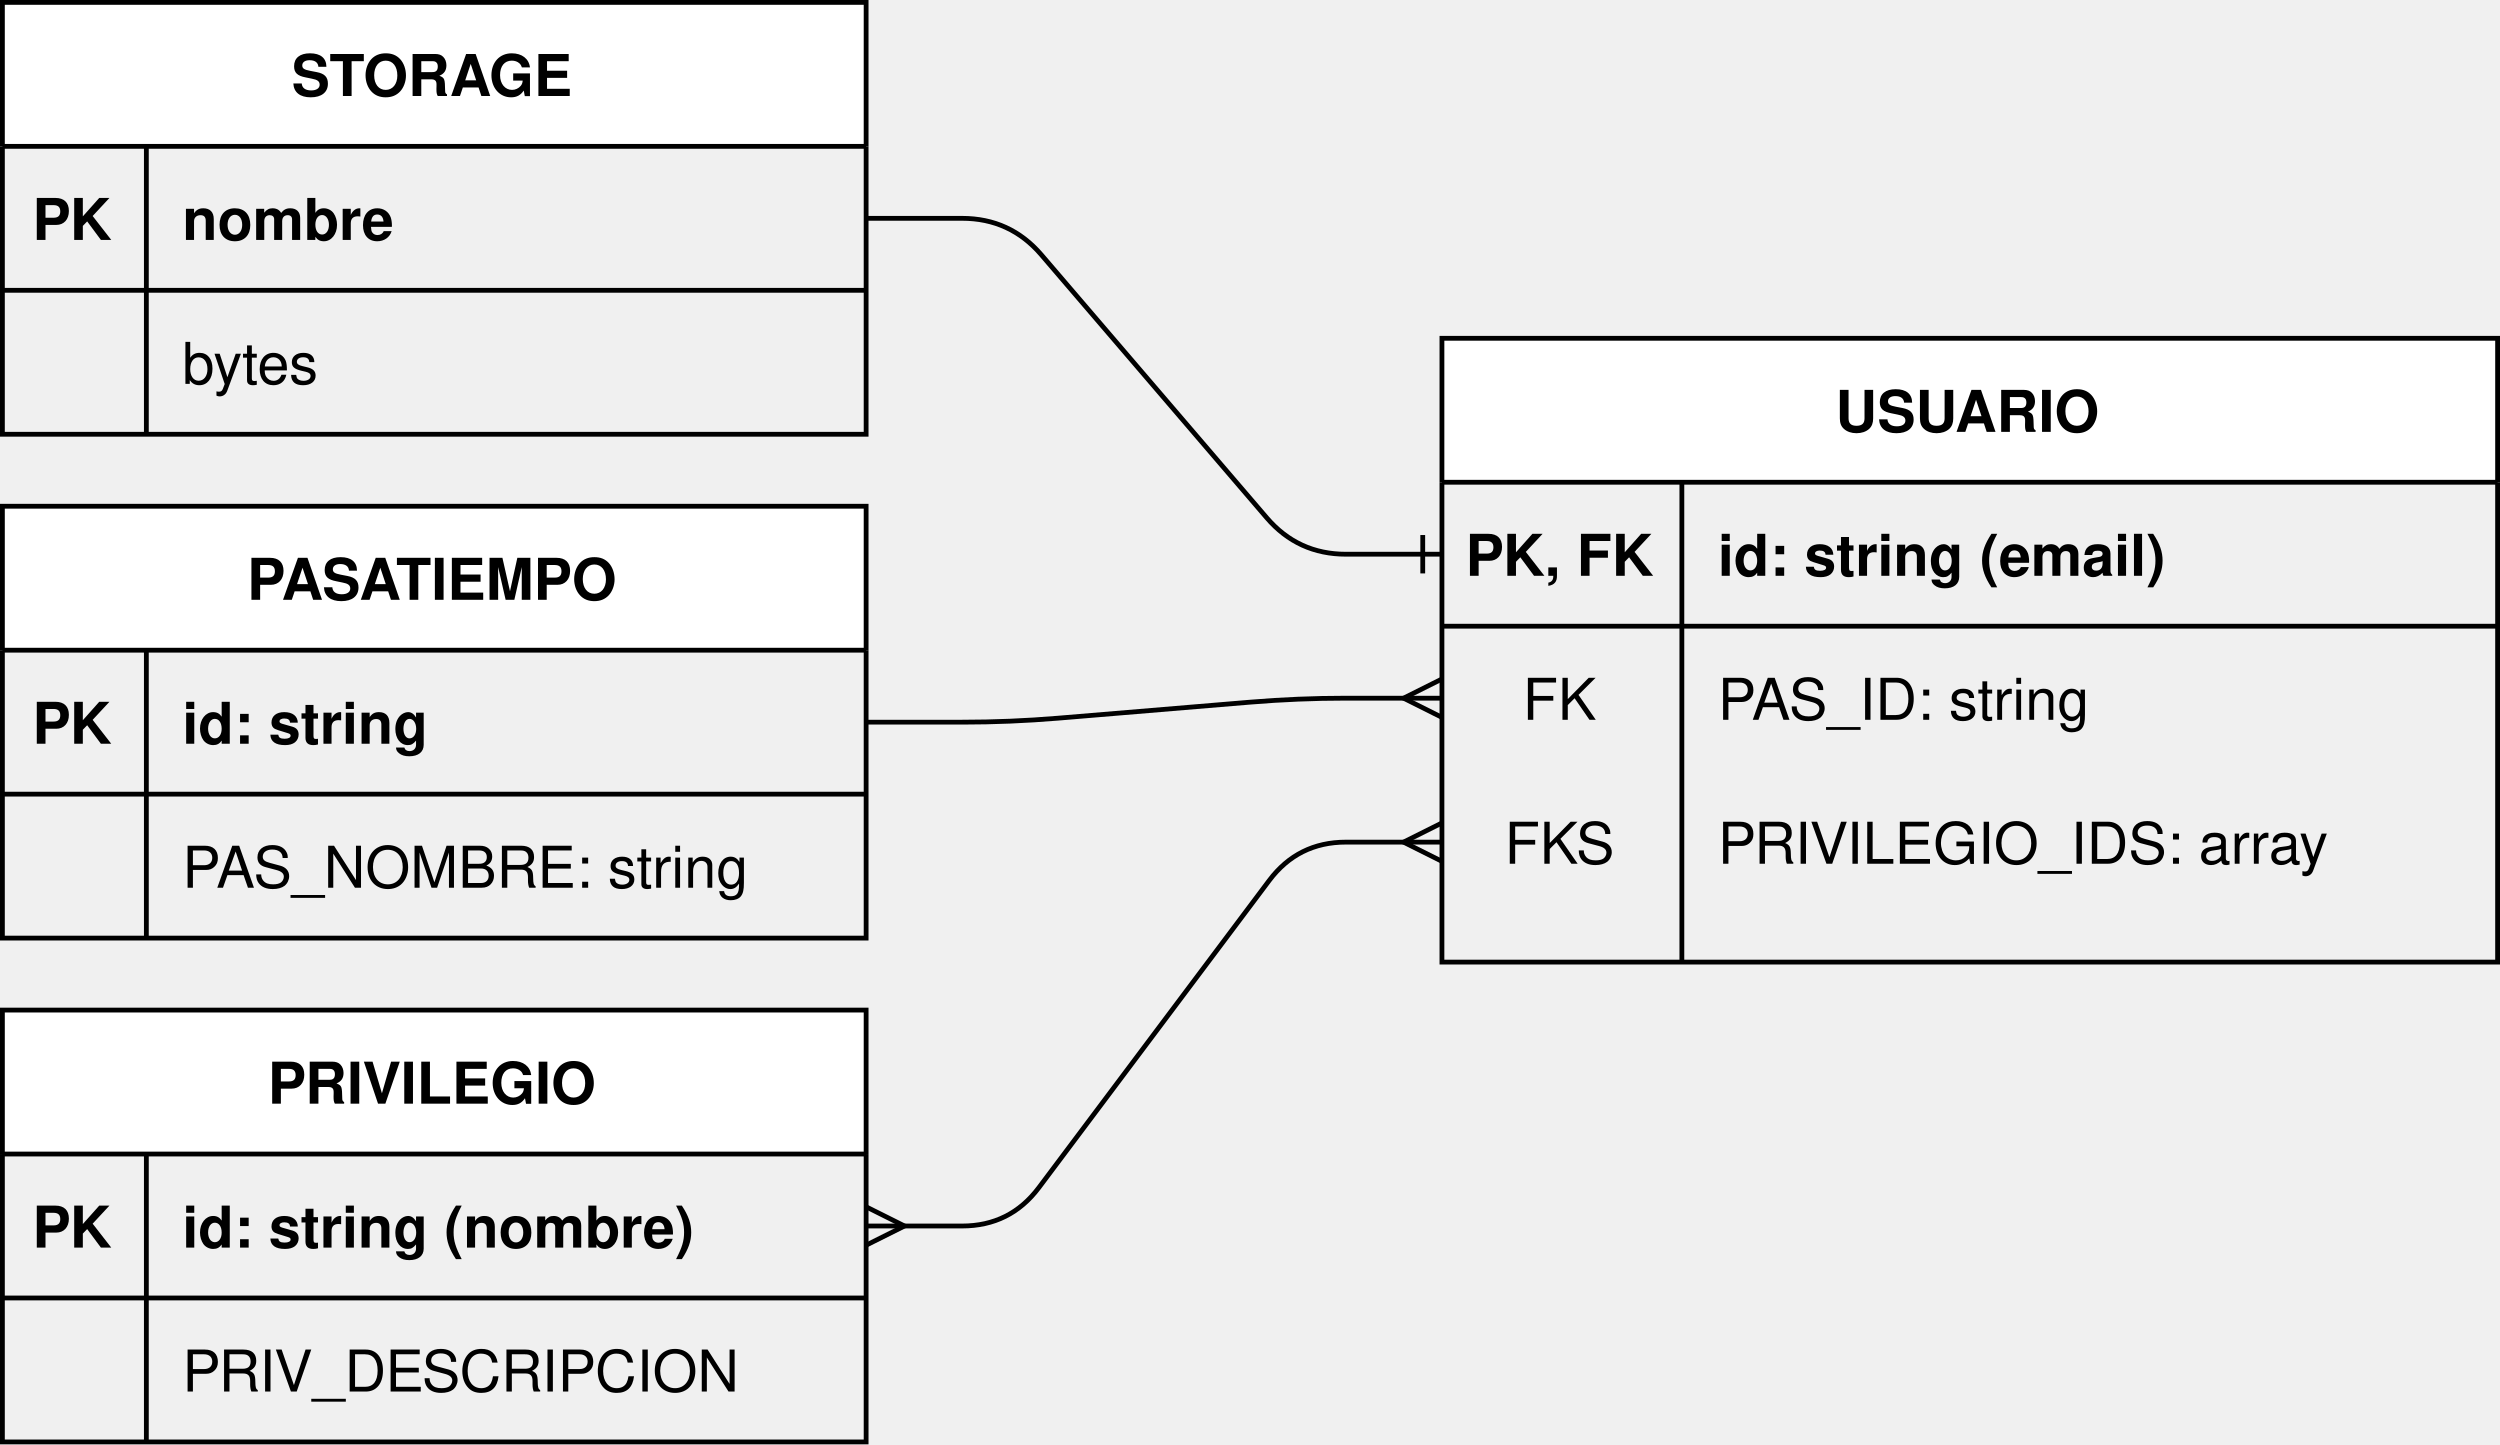
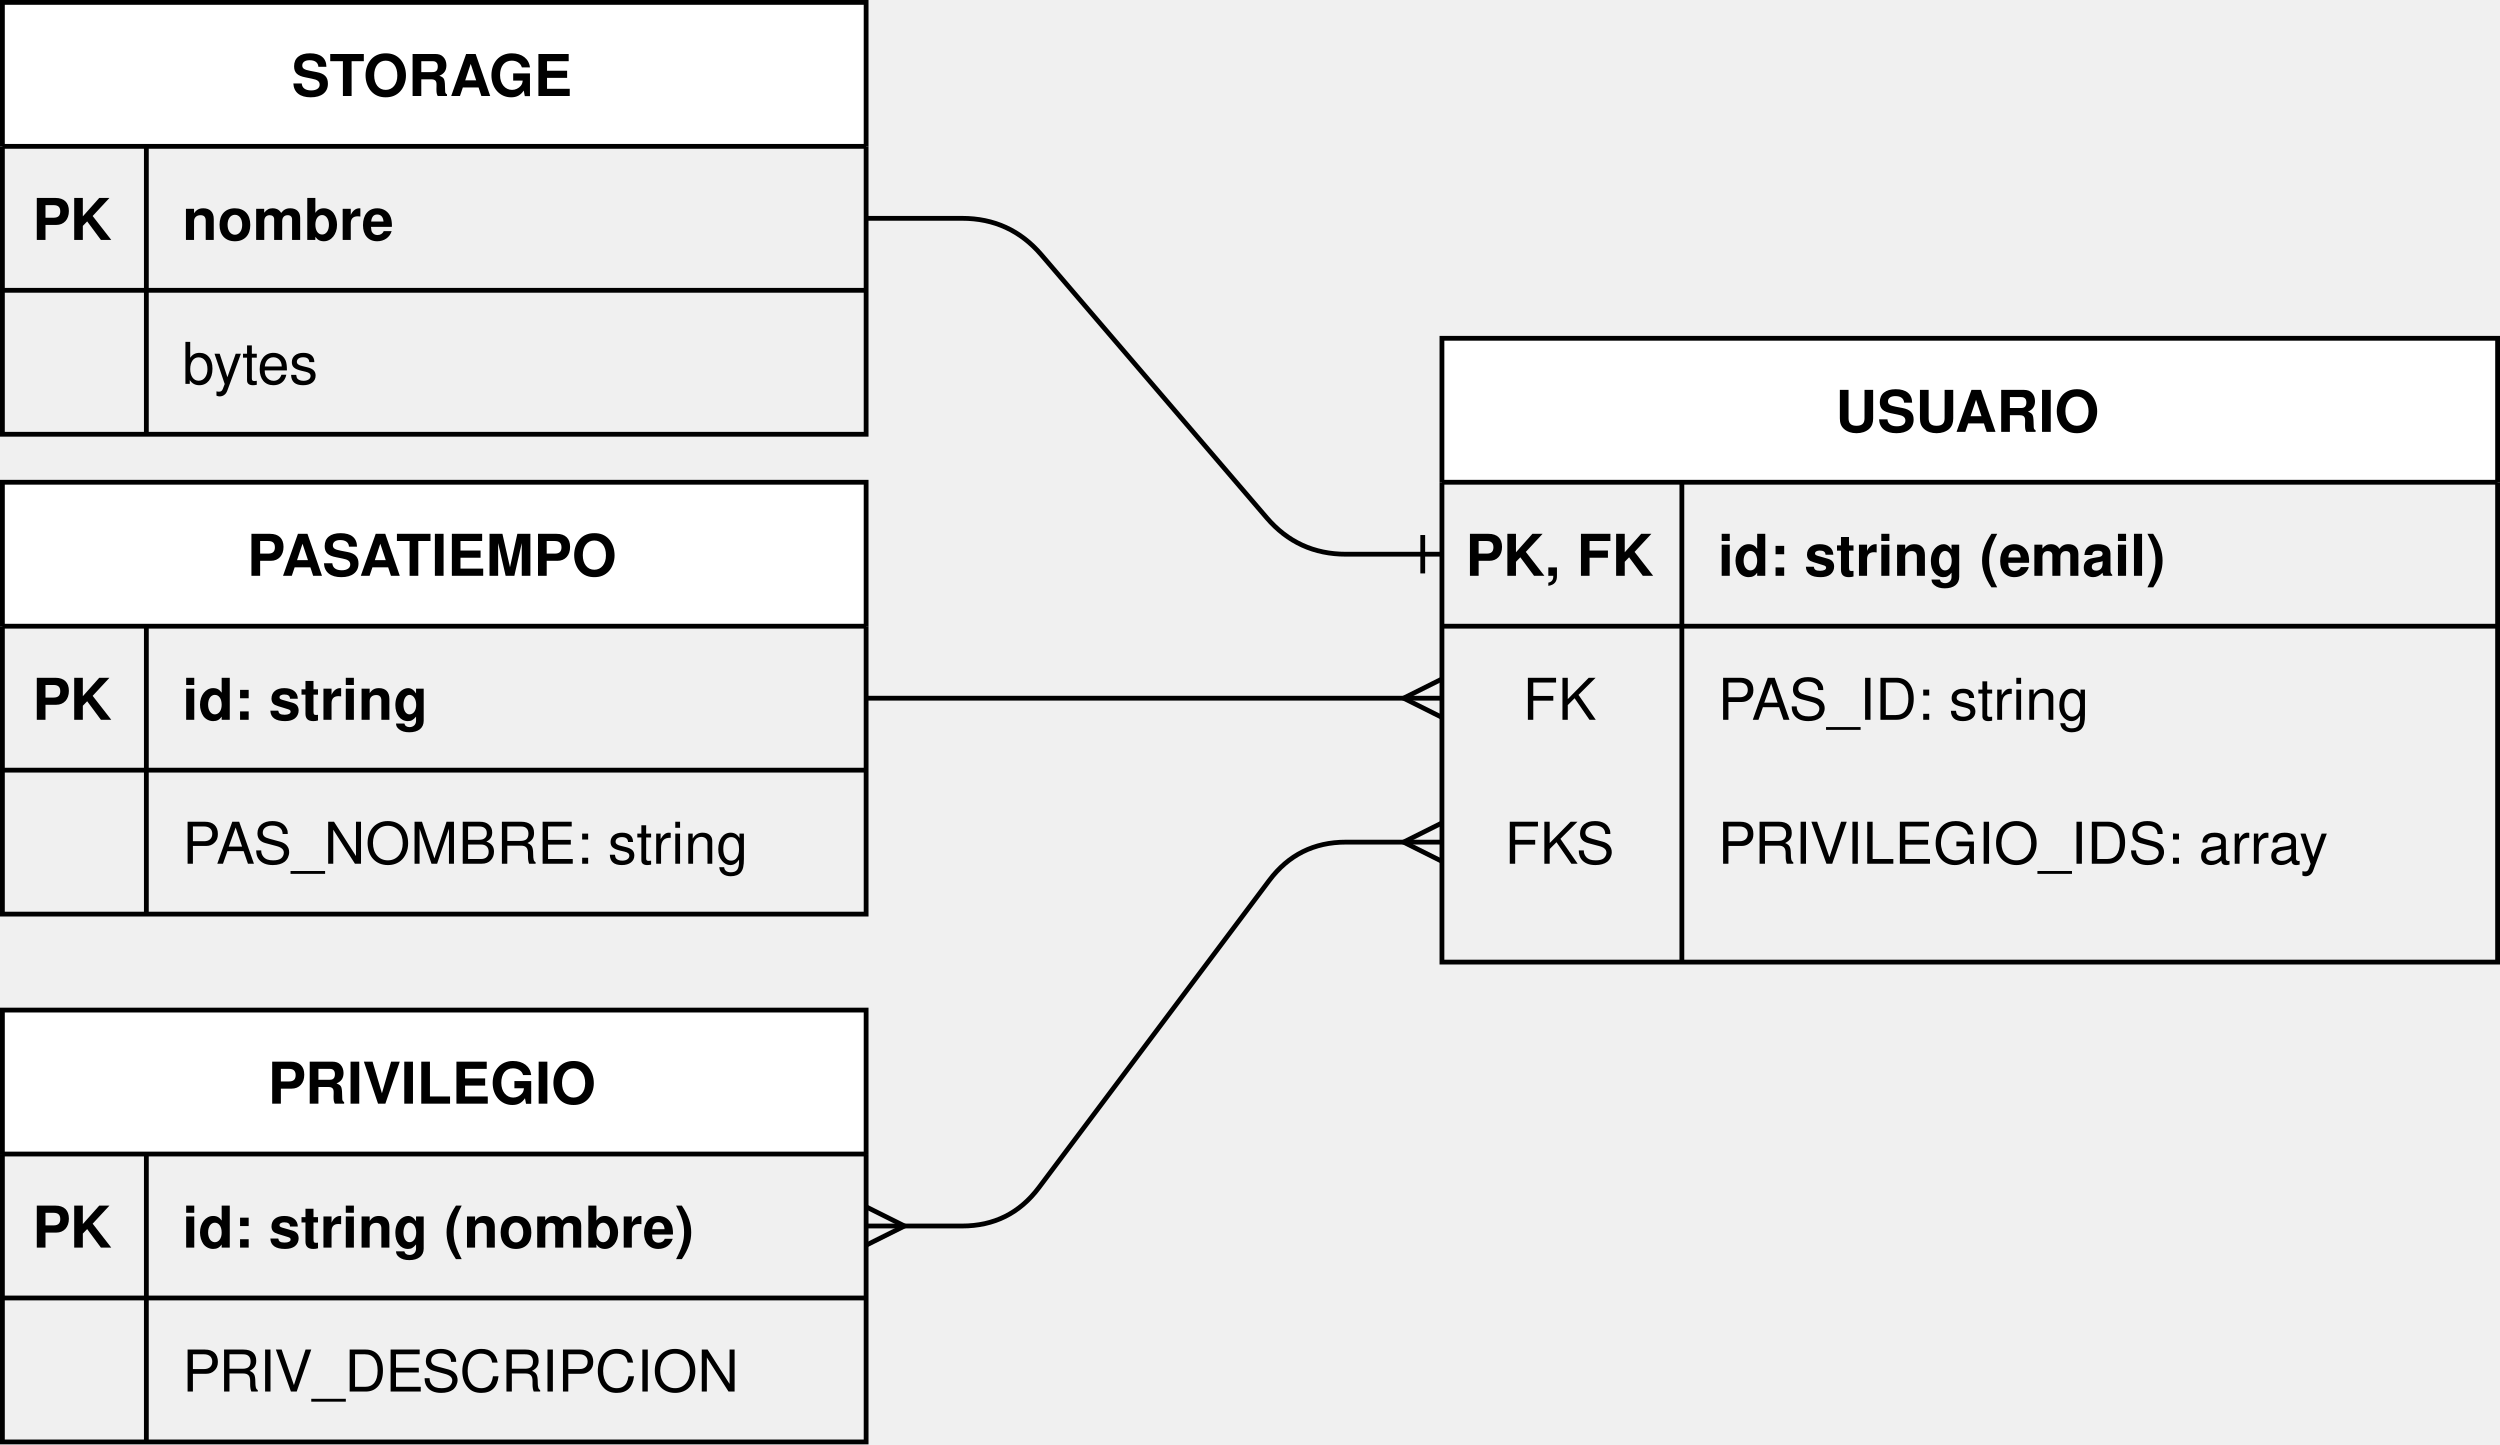
- <svg xmlns="http://www.w3.org/2000/svg" version="1.1" width="521px" height="301px" viewBox="-0.5 -0.5 521 301" content="&lt;mxfile host=&quot;app.diagrams.net&quot; modified=&quot;2020-10-01T05:41:23.752Z&quot; agent=&quot;5.0 (Windows NT 10.0; Win64; x64) AppleWebKit/537.36 (KHTML, like Gecko) Chrome/85.0.418.121 Safari/537.36&quot; etag=&quot;JnNIyJY23jZwBY0wYZ3e&quot; version=&quot;13.7.6&quot; type=&quot;google&quot;&gt;&lt;diagram id=&quot;0tG-BilzZDfLf_szBAK8&quot; name=&quot;Page-1&quot;&gt;7Vtdb+I4FP01SLMPOyIJKfQRKHRR6RRBO515GhliwJITI+O2ZH792onzaWiTAkmgSAjFN7Zj33NzfHwNNaNrb24pWC3viQVxTa9bm5pxU9P1Zkvn38Lg+gazfuUbFhRZvkmLDBP0F0pjXVpfkAXXiYqMEMzQKmmcEceBM5awAUrJW7LanODkU1dgARXDZAawan1GFlv61pbejOz/QbRYBk/Wrq79OzYIKsuZrJfAIm8xk9GrGV1KCPOv7E0XYuG7wC9+u/6Ou+HAKHRYlgYIPz93nsf9hWmPTPNpZU9/D/9tyMG9AvwiZzx5fBi3b3ty0MwNPMHHvxKXDEyFqbNmgDIJmFHnBg4BA8iBlBs0r4wxWK2RV923LBG2hsAlLyzoKCh15mgDrbGPl6jLoRvyzkRRdD7nnU/kYMRtgNHC4dczPnvxxA6Faz6WIVgzWUP1j3TZK6QMbmIm6a9bSGzIqMuryLuG9I6bjMm3KBC0lrQtY0FwLW1Axt4i7DiCh19IhPKgpSlo7YSJT5whgMf8pQDOwkMsCYjwqkXJ6hHQBWTSsCJI+LP3yp0Wuh5h3CWYCFwd4oieGFnJmxjOg7ZTwhixA/ikO8JOPV+YHf7h3unWv5s1kw+3y8taVOYfUZ2yLnHWjPJoEn1ADuobFMBuAfX9sP4YajcJ9UfYGkfDVlewHd3lQ9djQBChmxu4egq49EtHuD/n2COxJbIs6ORAJPvLF4PAKBQBQ0HAIfaUwpJRCKjOr9tZr8AMOYuh3/IqBZNZGEwpjoy/OGahsDVOghTTqJ4CKV6VTormntge/GWEFgr625cRG5nhKI0RrxT3T13GNVnFCbEYVKpCgKooHLUn7cdB7370cFHxqorXzJJlvKr0qrhgla/isyNdFRGvKshz0vB6ZjxKW7AU/4vqbc//lK8RVV+4Dqjks4NVlXVsX633VXR8blosXcarMvJsVLyZGYyyOLG5TR7++fFw3xn3TokbCwGpMly4RUmMBz8Hw97t4CLqVVEfnrKUJurN00hDla/qw9A+HVlvqtLknHS9Wf1MlKlKiLSyr3/zs/X/VH0hO6DIz4FcZVY2VY9UkSfLl/n5ebJ0nW+2zljoNzPDURpJXm8VjX9uepPueDDqDh5+VJ0biwGoKlzYUlW+AhC0FjBYLbgDEHPHEAOGiNOL7vhrii/4NT7jzpLZWMY8dKy2+CEUL/bGPmjc1Ec4rLBB7Ffs+rcA67spSzeb4FUSBTcoOHz+v+KFWCtRjJp5paDdTuW/Ji90Bt/xVXAyzQKq31VRlyQkHJf1NdXqW2APjdRz+CtMDHhbMMhnjMRaEQszM7VX0VLx5M9dtopCSumokepIS3fk+0bpyIvNcOJ7hGuGLc5hw9UGjnsyEapnDFCjcQnQIwVohkTjyQdoRN71INWjjMezxmp9PqiDHcbHUd28RPVxolpXd0xPk6f2+JII9GBOZQJbqqgLk4OJMDuaqtP33QV9lUygnl2x784EbgX3eNhu2WLdCQfp9f4ZZQTDEM612S107xR0/G5GENoA4a+UEMwB3CYJWnxZbhYK5GkcnJSfEMxPl1sSgsXSpaEenJROk4dLCRqfOjcpliXVHZE4/R/cfJGT/xwQVYYPLwckx+LD69L5UN0a9O8m50OInzojKZYQt5+R+D+s4bw48YkRUArcc+bF3IclR+RFXoz+Bu1nTaL/khu9/wE=&lt;/diagram&gt;&lt;/mxfile&gt;" style="background-color: rgb(255, 255, 255);">
+ <svg xmlns="http://www.w3.org/2000/svg" version="1.1" width="521px" height="301px" viewBox="-0.5 -0.5 521 301" content="&lt;mxfile host=&quot;app.diagrams.net&quot; modified=&quot;2020-10-01T05:58:15.698Z&quot; agent=&quot;5.0 (Windows NT 10.0; Win64; x64) AppleWebKit/537.36 (KHTML, like Gecko) Chrome/85.0.418.121 Safari/537.36&quot; etag=&quot;xu2o_WjlCWZpl3QGKarY&quot; version=&quot;13.7.6&quot; type=&quot;google&quot;&gt;&lt;diagram id=&quot;0tG-BilzZDfLf_szBAK8&quot; name=&quot;Page-1&quot;&gt;7Vttb+I4EP41SHcfbgUJKfQjUOih0i2Cdrv7aWWIGyw5cWTcltyvPztxXg0toZAXFglV8cR27HnGz4zHbkMf2JtbCtzVPTEhbmhNc9PQbxqa1ulq/K8QeIGgbXQCgUWRGYhasWCO/oNS2JTSV2TCdaoiIwQz5KaFS+I4cMlSMkApeU9XeyE4/VUXWFARzJcAq9JnZLJVIO1qnVj+L0TWKvxy6+o6eGODsLKcyXoFTPKeEOnDhj6ghLDgyd4MIBa6C/UStBvteBsNjEKH7dMA4efn/vNsZBn21DCeXHvxa/JPWw7uDeBXOeP548OsdzuUg2ZeqAk+flc8MrAQov6aAcokYHqTCzgEDCAHUi5o+WWMgbtGfvVAskLYnACPvLKwo7DUf0EbaM4CvERdDt2EdyaKovMX3vlcDka8BhhZDn9e8tmLL/YpXPOxTMCayRqqfqTK3iBlcJMQSX3dQmJDRj1eRb7VpXa8tE2+x4bQ6krZKmEE11IGpO1ZUccxPPxBIpQHrZaC1k6Y+MQZAnjGFwVwLB+xNCBCqyYl7iOgFmRS4BIk9Dl840qLVI8wHhBMBK4OcURPjLjyJYYvYdsFYYzYIXxSHVGnvi6MPv9x7Qya34yGwYc74OVWXOY/UZ2yAXHWjHJrEn1ADuo7FMBuAfVjs/4cai8N9WfY6ifDVlOwnd7lQ9dnQBCjmxu4Zga47KIjXJ8v2CexFTJN6ORAZP/Fl4BALxQBXUHAIfaCwpJRCKkuqNtfu2CJHGsStLzKwGQUBlOGI5MLxygUtnYtSDGLah1I8ap0UjS+iO3RFyM0UdjfVxmxvTccpTHilaL+hcd4TFZxQiwGlaoQoKH6rels/GM8Gd6OHy5hvBLGRzuy0uJ4ox4uq/w4PjLt+sTxhuqyzimON6rvtQzVa4n6PR8Byj0Ff/griOz/rronO2JonwO5yni2Ti14svzQPj9Plh7aG93zDe0ju60wSV5vDRp/3wzng9l4Ohg/fK86NxYDUFW4sKtG+QpA0LRg6C24AhDzZhADhogzjN8EPiUI+Ft8xv0Vs7G0eeiYPXFowovDWQAaF40QjipsEPuZeP4lwPpmyNLNJlxKouCFBYfP/2eykGglinEzvxS22xn5r8krXcIPdBVmsVhI9bsqapKEhOL2Xaat5hbYIyH1Ff4GUwPeZgzyG1PhKxJmZmT2Kq2MPQVzl620xGlPpqN2pqNWtqNAN0pHvm1GE/+Cue6xxTmuudrA8WpjodqeBqq3LwZ6IgNVdwnnZ6AxeTfDVI8yHl+aqHW4UYc7jM+tunOx6tNYtabumJ7mT73ZJRHow5zJBHbVoC5KDqbM7GRRnfbVXdCfkgnU9o/Yd2cCt4J7Omy3bLHuhIK05uiMMoKRCefa7Ba6dwo7/jAjCG2A8J+UEMwB3CYNWtItdwoFsh4HJ+UnBPPT5ZaEYLF0qasHJ6XT5PFSgvpB5ybFsqS6I5r25r/HN2mmrDY/FgNRZfjwckByKj68Lp0P1a3B6G5+PoR40BlJsYS4/YwkuFjDeXEeECOgFHjnzIu5D0tK50X1njz3ZL3H8fB+ekmEJBSfzVKVdiNKq4UfKz8Nsj/SVbkPteVyYtlR/TGTH4c4sWLv8Cr6z6Y+qu24jpnwOJQmy7sAVQtaLD+8z02LpV9/2uP0sa6RvbE3GGVxorprFomO7w/3/dmwTtxYCEin50JejP8NOjgJjf+XXB/+Dw==&lt;/diagram&gt;&lt;/mxfile&gt;" style="background-color: rgb(255, 255, 255);">
  <defs>
    <clipPath id="mx-clip-0-30-30-30-0">
      <rect x="0" y="30" width="30" height="30" />
    </clipPath>
    <clipPath id="mx-clip-36-30-144-30-0">
      <rect x="36" y="30" width="144" height="30" />
    </clipPath>
    <clipPath id="mx-clip-36-60-144-30-0">
      <rect x="36" y="60" width="144" height="30" />
-     </clipPath>
-     <clipPath id="mx-clip-0-135-30-30-0">
-       <rect x="0" y="135" width="30" height="30" />
-     </clipPath>
-     <clipPath id="mx-clip-36-135-144-30-0">
-       <rect x="36" y="135" width="144" height="30" />
-     </clipPath>
-     <clipPath id="mx-clip-36-165-144-30-0">
-       <rect x="36" y="165" width="144" height="30" />
    </clipPath>
    <clipPath id="mx-clip-0-240-30-30-0">
      <rect x="0" y="240" width="30" height="30" />
    </clipPath>
    <clipPath id="mx-clip-36-240-144-30-0">
      <rect x="36" y="240" width="144" height="30" />
    </clipPath>
    <clipPath id="mx-clip-36-270-144-30-0">
      <rect x="36" y="270" width="144" height="30" />
    </clipPath>
    <clipPath id="mx-clip-300-100-50-30-0">
      <rect x="300" y="100" width="50" height="30" />
    </clipPath>
    <clipPath id="mx-clip-356-100-164-30-0">
      <rect x="356" y="100" width="164" height="30" />
    </clipPath>
    <clipPath id="mx-clip-300-130-50-30-0">
      <rect x="300" y="130" width="50" height="30" />
    </clipPath>
    <clipPath id="mx-clip-356-130-164-30-0">
      <rect x="356" y="130" width="164" height="30" />
    </clipPath>
    <clipPath id="mx-clip-300-160-50-30-0">
      <rect x="300" y="160" width="50" height="30" />
    </clipPath>
    <clipPath id="mx-clip-356-160-164-30-0">
      <rect x="356" y="160" width="164" height="30" />
    </clipPath>
+     <clipPath id="mx-clip-0-130-30-30-0">
+       <rect x="0" y="130" width="30" height="30" />
+     </clipPath>
+     <clipPath id="mx-clip-36-130-144-30-0">
+       <rect x="36" y="130" width="144" height="30" />
+     </clipPath>
+     <clipPath id="mx-clip-36-160-144-30-0">
+       <rect x="36" y="160" width="144" height="30" />
+     </clipPath>
  </defs>
  <g>
    <path d="M 0 30 L 0 0 L 180 0 L 180 30" fill="#ffffff" stroke="#000000" stroke-miterlimit="10" pointer-events="all" />
    <path d="M 0 30 L 0 90 L 180 90 L 180 30" fill="none" stroke="#000000" stroke-miterlimit="10" pointer-events="none" />
    <path d="M 0 30 L 180 30" fill="none" stroke="#000000" stroke-miterlimit="10" pointer-events="none" />
    <path d="M 30 30 L 30 90" fill="none" stroke="#000000" stroke-miterlimit="10" pointer-events="none" />
    <g fill="#000000" font-family="Helvetica" font-weight="bold" pointer-events="none" text-anchor="middle" font-size="12px">
      <text x="89.5" y="19.5">STORAGE</text>
    </g>
    <path d="M 0 30 M 180 30 M 180 60 L 0 60" fill="none" stroke="#000000" stroke-miterlimit="10" pointer-events="none" />
    <path d="M 0 30 M 30 30 M 30 60 M 0 60" fill="none" stroke="#000000" stroke-miterlimit="10" pointer-events="none" />
    <g fill="#000000" font-family="Helvetica" font-weight="bold" pointer-events="none" clip-path="url(#mx-clip-0-30-30-30-0)" text-anchor="middle" font-size="12px">
      <text x="14.5" y="49.5">PK</text>
    </g>
    <path d="M 30 30 M 180 30 M 180 60 M 30 60" fill="none" stroke="#000000" stroke-miterlimit="10" pointer-events="none" />
    <g fill="#000000" font-family="Helvetica" font-weight="bold" text-decoration="underline" pointer-events="none" clip-path="url(#mx-clip-36-30-144-30-0)" font-size="12px">
      <text x="37.5" y="49.5">nombre</text>
    </g>
    <path d="M 0 60 M 180 60 M 180 90 M 0 90" fill="none" stroke="#000000" stroke-miterlimit="10" pointer-events="none" />
    <path d="M 0 60 M 30 60 M 30 90 M 0 90" fill="none" stroke="#000000" stroke-miterlimit="10" pointer-events="none" />
    <path d="M 30 60 M 180 60 M 180 90 M 30 90" fill="none" stroke="#000000" stroke-miterlimit="10" pointer-events="none" />
    <g fill="#000000" font-family="Helvetica" pointer-events="none" clip-path="url(#mx-clip-36-60-144-30-0)" font-size="12px">
      <text x="37.5" y="79.5">bytes</text>
-     </g>
-     <path d="M 0 135 L 0 105 L 180 105 L 180 135" fill="#ffffff" stroke="#000000" stroke-miterlimit="10" pointer-events="none" />
-     <path d="M 0 135 L 0 195 L 180 195 L 180 135" fill="none" stroke="#000000" stroke-miterlimit="10" pointer-events="none" />
-     <path d="M 0 135 L 180 135" fill="none" stroke="#000000" stroke-miterlimit="10" pointer-events="none" />
-     <path d="M 30 135 L 30 195" fill="none" stroke="#000000" stroke-miterlimit="10" pointer-events="none" />
-     <g fill="#000000" font-family="Helvetica" font-weight="bold" pointer-events="none" text-anchor="middle" font-size="12px">
-       <text x="89.5" y="124.5">PASATIEMPO</text>
-     </g>
-     <path d="M 0 135 M 180 135 M 180 165 L 0 165" fill="none" stroke="#000000" stroke-miterlimit="10" pointer-events="none" />
-     <path d="M 0 135 M 30 135 M 30 165 M 0 165" fill="none" stroke="#000000" stroke-miterlimit="10" pointer-events="none" />
-     <g fill="#000000" font-family="Helvetica" font-weight="bold" pointer-events="none" clip-path="url(#mx-clip-0-135-30-30-0)" text-anchor="middle" font-size="12px">
-       <text x="14.5" y="154.5">PK</text>
-     </g>
-     <path d="M 30 135 M 180 135 M 180 165 M 30 165" fill="none" stroke="#000000" stroke-miterlimit="10" pointer-events="none" />
-     <g fill="#000000" font-family="Helvetica" font-weight="bold" text-decoration="underline" pointer-events="none" clip-path="url(#mx-clip-36-135-144-30-0)" font-size="12px">
-       <text x="37.5" y="154.5">id: string</text>
-     </g>
-     <path d="M 0 165 M 180 165 M 180 195 M 0 195" fill="none" stroke="#000000" stroke-miterlimit="10" pointer-events="none" />
-     <path d="M 0 165 M 30 165 M 30 195 M 0 195" fill="none" stroke="#000000" stroke-miterlimit="10" pointer-events="none" />
-     <path d="M 30 165 M 180 165 M 180 195 M 30 195" fill="none" stroke="#000000" stroke-miterlimit="10" pointer-events="none" />
-     <g fill="#000000" font-family="Helvetica" pointer-events="none" clip-path="url(#mx-clip-36-165-144-30-0)" font-size="12px">
-       <text x="37.5" y="184.5">PAS_NOMBRE: string</text>
    </g>
    <path d="M 0 240 L 0 210 L 180 210 L 180 240" fill="#ffffff" stroke="#000000" stroke-miterlimit="10" pointer-events="none" />
    <path d="M 0 240 L 0 300 L 180 300 L 180 240" fill="none" stroke="#000000" stroke-miterlimit="10" pointer-events="none" />
    <path d="M 0 240 L 180 240" fill="none" stroke="#000000" stroke-miterlimit="10" pointer-events="none" />
    <path d="M 30 240 L 30 300" fill="none" stroke="#000000" stroke-miterlimit="10" pointer-events="none" />
    <g fill="#000000" font-family="Helvetica" font-weight="bold" pointer-events="none" text-anchor="middle" font-size="12px">
      <text x="89.5" y="229.5">PRIVILEGIO</text>
    </g>
    <path d="M 0 240 M 180 240 M 180 270 L 0 270" fill="none" stroke="#000000" stroke-miterlimit="10" pointer-events="none" />
    <path d="M 0 240 M 30 240 M 30 270 M 0 270" fill="none" stroke="#000000" stroke-miterlimit="10" pointer-events="none" />
    <g fill="#000000" font-family="Helvetica" font-weight="bold" pointer-events="none" clip-path="url(#mx-clip-0-240-30-30-0)" text-anchor="middle" font-size="12px">
      <text x="14.5" y="259.5">PK</text>
    </g>
    <path d="M 30 240 M 180 240 M 180 270 M 30 270" fill="none" stroke="#000000" stroke-miterlimit="10" pointer-events="none" />
    <g fill="#000000" font-family="Helvetica" font-weight="bold" text-decoration="underline" pointer-events="none" clip-path="url(#mx-clip-36-240-144-30-0)" font-size="12px">
      <text x="37.5" y="259.5">id: string (nombre)</text>
    </g>
    <path d="M 0 270 M 180 270 M 180 300 M 0 300" fill="none" stroke="#000000" stroke-miterlimit="10" pointer-events="none" />
    <path d="M 0 270 M 30 270 M 30 300 M 0 300" fill="none" stroke="#000000" stroke-miterlimit="10" pointer-events="none" />
    <path d="M 30 270 M 180 270 M 180 300 M 30 300" fill="none" stroke="#000000" stroke-miterlimit="10" pointer-events="none" />
    <g fill="#000000" font-family="Helvetica" pointer-events="none" clip-path="url(#mx-clip-36-270-144-30-0)" font-size="12px">
      <text x="37.5" y="289.5">PRIV_DESCRIPCION</text>
    </g>
    <path d="M 180 45 L 200 45 Q 210 45 216.51 52.59 L 263.49 107.41 Q 270 115 280 115 L 300 115" fill="none" stroke="#000000" stroke-miterlimit="10" pointer-events="none" />
    <path d="M 296 119 L 296 111" fill="none" stroke="#000000" stroke-miterlimit="10" pointer-events="none" />
-     <path d="M 180 150 L 200 150 Q 210 150 219.97 149.17 L 260.03 145.83 Q 270 145 280 145 L 300 145" fill="none" stroke="#000000" stroke-miterlimit="10" pointer-events="none" />
+     <path d="M 180 145 L 200 145 Q 210 145 220 145 L 260 145 Q 270 145 280 145 L 300 145" fill="none" stroke="#000000" stroke-miterlimit="10" pointer-events="none" />
    <path d="M 300 141 L 292 145 L 300 149" fill="none" stroke="#000000" stroke-miterlimit="10" pointer-events="none" />
    <path d="M 180 255 L 200 255 Q 210 255 216 247 L 264 183 Q 270 175 280 175 L 300 175" fill="none" stroke="#000000" stroke-miterlimit="10" pointer-events="none" />
    <path d="M 180 259 L 188 255 L 180 251" fill="none" stroke="#000000" stroke-miterlimit="10" pointer-events="none" />
    <path d="M 300 171 L 292 175 L 300 179" fill="none" stroke="#000000" stroke-miterlimit="10" pointer-events="none" />
    <path d="M 300 100 L 300 70 L 520 70 L 520 100" fill="#ffffff" stroke="#000000" stroke-miterlimit="10" pointer-events="none" />
    <path d="M 300 100 L 300 200 L 520 200 L 520 100" fill="none" stroke="#000000" stroke-miterlimit="10" pointer-events="none" />
    <path d="M 300 100 L 520 100" fill="none" stroke="#000000" stroke-miterlimit="10" pointer-events="none" />
    <path d="M 350 100 L 350 200" fill="none" stroke="#000000" stroke-miterlimit="10" pointer-events="none" />
    <g fill="#000000" font-family="Helvetica" font-weight="bold" pointer-events="none" text-anchor="middle" font-size="12px">
      <text x="409.5" y="89.5">USUARIO</text>
    </g>
    <path d="M 300 100 M 520 100 M 520 130 L 300 130" fill="none" stroke="#000000" stroke-miterlimit="10" pointer-events="none" />
    <path d="M 300 100 M 350 100 M 350 130 M 300 130" fill="none" stroke="#000000" stroke-miterlimit="10" pointer-events="none" />
    <g fill="#000000" font-family="Helvetica" font-weight="bold" pointer-events="none" clip-path="url(#mx-clip-300-100-50-30-0)" text-anchor="middle" font-size="12px">
      <text x="324.5" y="119.5">PK, FK</text>
    </g>
    <path d="M 350 100 M 520 100 M 520 130 M 350 130" fill="none" stroke="#000000" stroke-miterlimit="10" pointer-events="none" />
    <g fill="#000000" font-family="Helvetica" font-weight="bold" text-decoration="underline" pointer-events="none" clip-path="url(#mx-clip-356-100-164-30-0)" font-size="12px">
      <text x="357.5" y="119.5">id: string (email)</text>
    </g>
    <path d="M 300 130 M 520 130 M 520 160 M 300 160" fill="none" stroke="#000000" stroke-miterlimit="10" pointer-events="none" />
    <path d="M 300 130 M 350 130 M 350 160 M 300 160" fill="none" stroke="#000000" stroke-miterlimit="10" pointer-events="none" />
    <g fill="#000000" font-family="Helvetica" pointer-events="none" clip-path="url(#mx-clip-300-130-50-30-0)" text-anchor="middle" font-size="12px">
      <text x="324.5" y="149.5">FK</text>
    </g>
    <path d="M 350 130 M 520 130 M 520 160 M 350 160" fill="none" stroke="#000000" stroke-miterlimit="10" pointer-events="none" />
    <g fill="#000000" font-family="Helvetica" pointer-events="none" clip-path="url(#mx-clip-356-130-164-30-0)" font-size="12px">
      <text x="357.5" y="149.5">PAS_ID: string</text>
    </g>
    <path d="M 300 160 M 520 160 M 520 190 M 300 190" fill="none" stroke="#000000" stroke-miterlimit="10" pointer-events="none" />
    <path d="M 300 160 M 350 160 M 350 190 M 300 190" fill="none" stroke="#000000" stroke-miterlimit="10" pointer-events="none" />
    <g fill="#000000" font-family="Helvetica" pointer-events="none" clip-path="url(#mx-clip-300-160-50-30-0)" text-anchor="middle" font-size="12px">
      <text x="324.5" y="179.5">FKS</text>
    </g>
    <path d="M 350 160 M 520 160 M 520 190 M 350 190" fill="none" stroke="#000000" stroke-miterlimit="10" pointer-events="none" />
    <g fill="#000000" font-family="Helvetica" pointer-events="none" clip-path="url(#mx-clip-356-160-164-30-0)" font-size="12px">
      <text x="357.5" y="179.5">PRIVILEGIO_IDS: array</text>
    </g>
+     <path d="M 0 130 L 0 100 L 180 100 L 180 130" fill="#ffffff" stroke="#000000" stroke-miterlimit="10" pointer-events="none" />
+     <path d="M 0 130 L 0 190 L 180 190 L 180 130" fill="none" stroke="#000000" stroke-miterlimit="10" pointer-events="none" />
+     <path d="M 0 130 L 180 130" fill="none" stroke="#000000" stroke-miterlimit="10" pointer-events="none" />
+     <path d="M 30 130 L 30 190" fill="none" stroke="#000000" stroke-miterlimit="10" pointer-events="none" />
+     <g fill="#000000" font-family="Helvetica" font-weight="bold" pointer-events="none" text-anchor="middle" font-size="12px">
+       <text x="89.5" y="119.5">PASATIEMPO</text>
+     </g>
+     <path d="M 0 130 M 180 130 M 180 160 L 0 160" fill="none" stroke="#000000" stroke-miterlimit="10" pointer-events="none" />
+     <path d="M 0 130 M 30 130 M 30 160 M 0 160" fill="none" stroke="#000000" stroke-miterlimit="10" pointer-events="none" />
+     <g fill="#000000" font-family="Helvetica" font-weight="bold" pointer-events="none" clip-path="url(#mx-clip-0-130-30-30-0)" text-anchor="middle" font-size="12px">
+       <text x="14.5" y="149.5">PK</text>
+     </g>
+     <path d="M 30 130 M 180 130 M 180 160 M 30 160" fill="none" stroke="#000000" stroke-miterlimit="10" pointer-events="none" />
+     <g fill="#000000" font-family="Helvetica" font-weight="bold" text-decoration="underline" pointer-events="none" clip-path="url(#mx-clip-36-130-144-30-0)" font-size="12px">
+       <text x="37.5" y="149.5">id: string</text>
+     </g>
+     <path d="M 0 160 M 180 160 M 180 190 M 0 190" fill="none" stroke="#000000" stroke-miterlimit="10" pointer-events="none" />
+     <path d="M 0 160 M 30 160 M 30 190 M 0 190" fill="none" stroke="#000000" stroke-miterlimit="10" pointer-events="none" />
+     <path d="M 30 160 M 180 160 M 180 190 M 30 190" fill="none" stroke="#000000" stroke-miterlimit="10" pointer-events="none" />
+     <g fill="#000000" font-family="Helvetica" pointer-events="none" clip-path="url(#mx-clip-36-160-144-30-0)" font-size="12px">
+       <text x="37.5" y="179.5">PAS_NOMBRE: string</text>
+     </g>
  </g>
</svg>
